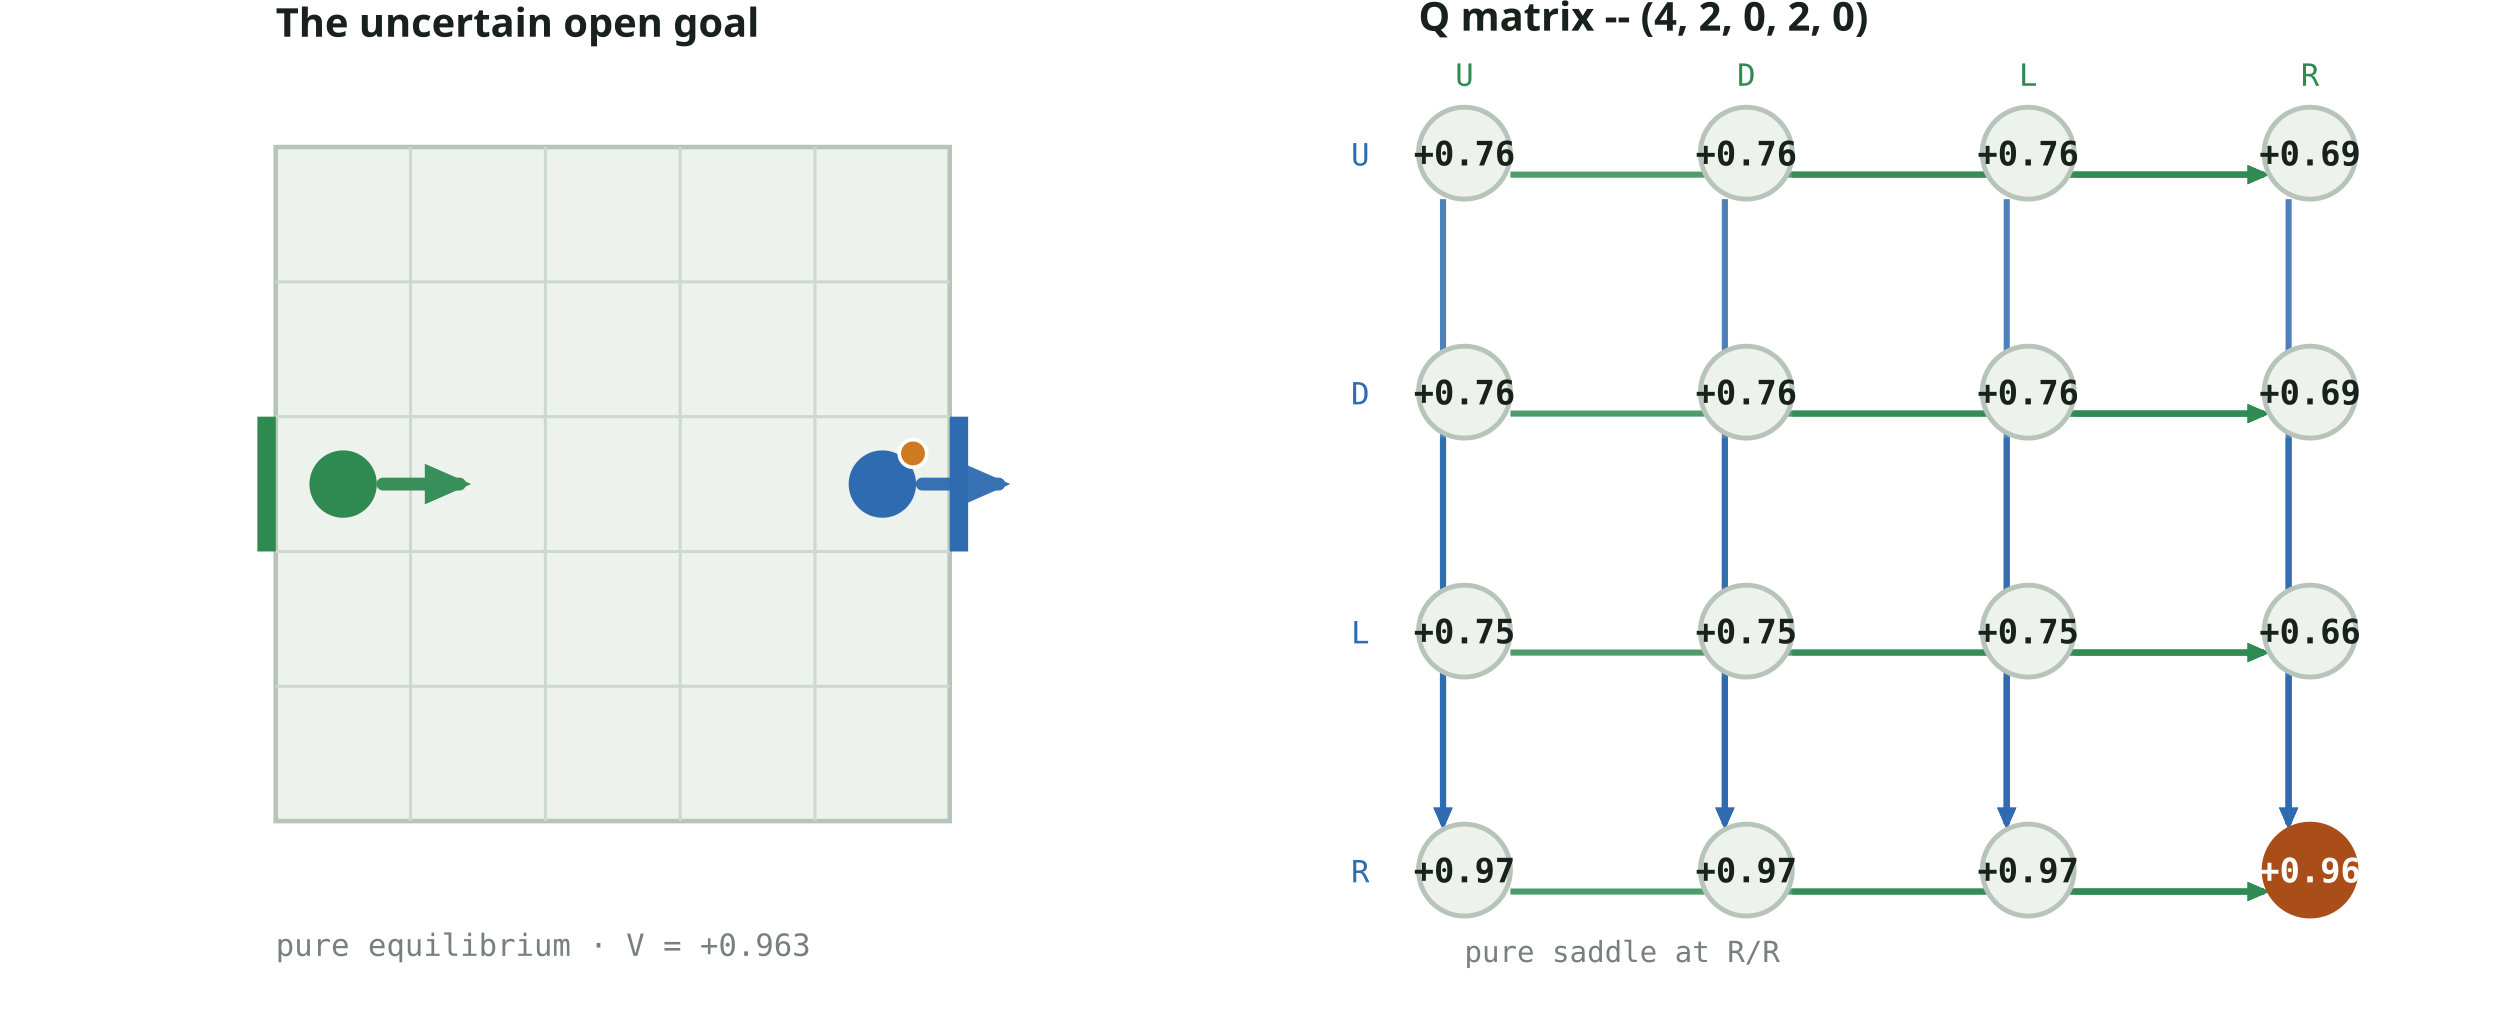
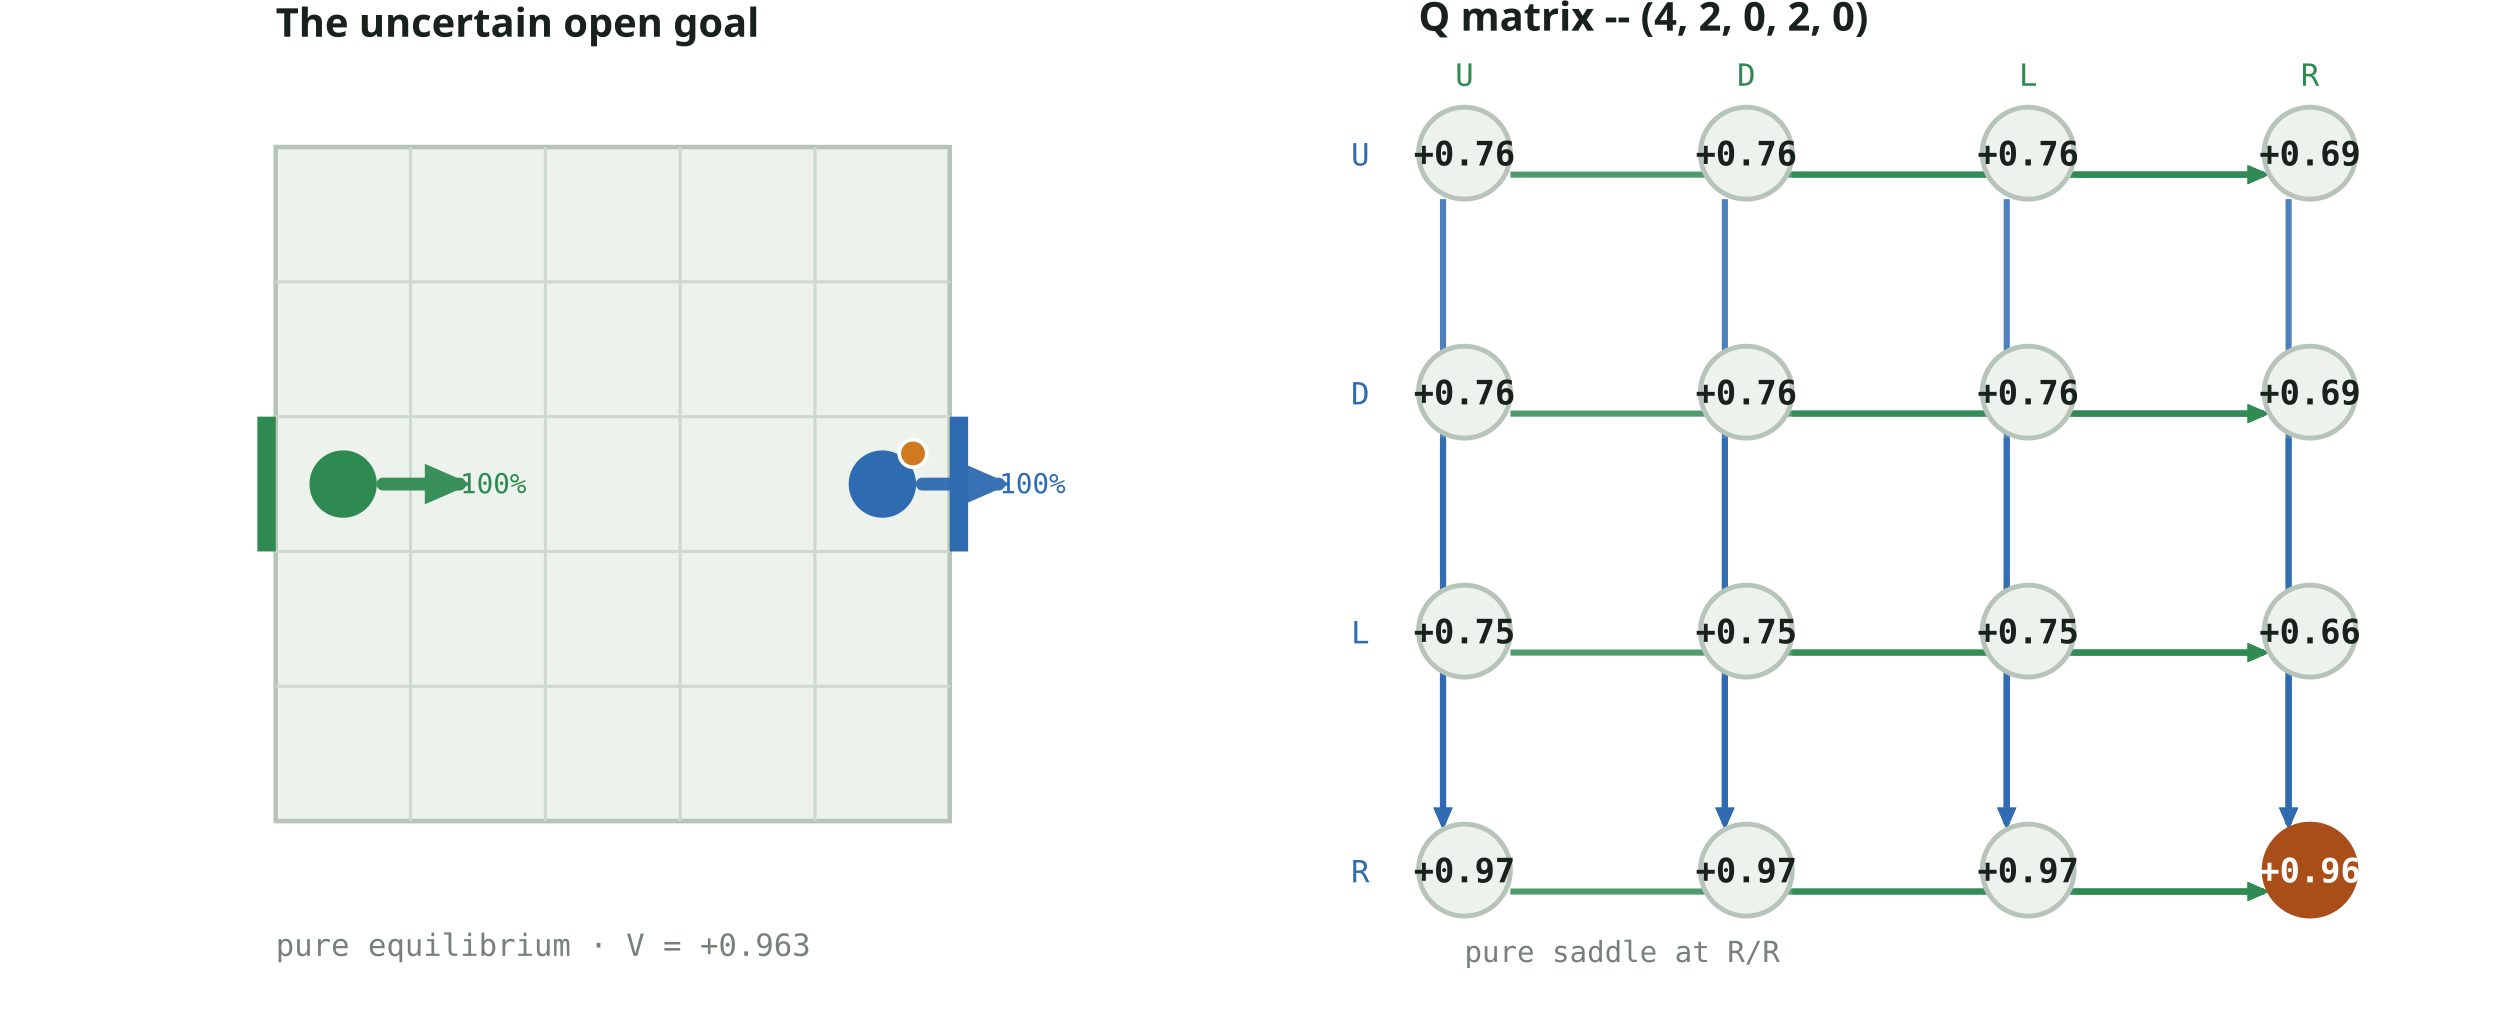
<svg xmlns="http://www.w3.org/2000/svg" viewBox="0 0 816 334" role="img" aria-label="panel">
  <g transform="translate(60.0 18.0)">
    <clipPath id="pnl0">
      <rect x="-16.0" y="-16.0" width="312.0" height="330.0" />
    </clipPath>
    <g clip-path="url(#pnl0)">
      <defs>
        <marker id="ah-2f6bb0" viewBox="0 0 8 8" refX="6" refY="4" markerWidth="3.6" markerHeight="3.6" orient="auto">
          <path d="M0 0.5 L8 4 L0 7.5 z" fill="var(--p0, #2f6bb0)" />
        </marker>
        <marker id="ah-2f8a52" viewBox="0 0 8 8" refX="6" refY="4" markerWidth="3.6" markerHeight="3.6" orient="auto">
          <path d="M0 0.5 L8 4 L0 7.5 z" fill="var(--p1, #2f8a52)" />
        </marker>
      </defs>
      <rect x="30" y="30" width="220" height="220" fill="var(--tint, #eef2ec)" stroke="var(--rule-strong, #b7c4b9)" stroke-width="1.5" />
      <line x1="74" y1="30" x2="74" y2="250" stroke="var(--rule, #cdd8ce)" stroke-width="1" />
      <line x1="118" y1="30" x2="118" y2="250" stroke="var(--rule, #cdd8ce)" stroke-width="1" />
      <line x1="162" y1="30" x2="162" y2="250" stroke="var(--rule, #cdd8ce)" stroke-width="1" />
      <line x1="206" y1="30" x2="206" y2="250" stroke="var(--rule, #cdd8ce)" stroke-width="1" />
      <line x1="30" y1="74" x2="250" y2="74" stroke="var(--rule, #cdd8ce)" stroke-width="1" />
      <line x1="30" y1="118" x2="250" y2="118" stroke="var(--rule, #cdd8ce)" stroke-width="1" />
      <line x1="30" y1="162" x2="250" y2="162" stroke="var(--rule, #cdd8ce)" stroke-width="1" />
      <line x1="30" y1="206" x2="250" y2="206" stroke="var(--rule, #cdd8ce)" stroke-width="1" />
      <rect x="24" y="118" width="6" height="44" fill="var(--p1, #2f8a52)" />
      <rect x="250" y="118" width="6" height="44" fill="var(--p0, #2f6bb0)" />
      <circle cx="228.0" cy="140.0" r="11" fill="var(--p0, #2f6bb0)" />
      <circle cx="52.0" cy="140.0" r="11" fill="var(--p1, #2f8a52)" />
      <circle cx="238.0" cy="130.0" r="4.5" fill="var(--ball, #cf7a20)" stroke="var(--paper, #ffffff)" stroke-width="1.2" />
      <line x1="241.0" y1="140.0" x2="266.0" y2="140.0" stroke="var(--p0, #2f6bb0)" stroke-width="4.2" stroke-linecap="round" opacity="0.95" marker-end="url(#ah-2f6bb0)" />
+       <text x="277.0" y="143.0" text-anchor="middle" font-family="ui-monospace,monospace" font-size="9" fill="var(--p0, #2f6bb0)">100%</text>
      <line x1="65.0" y1="140.0" x2="90.0" y2="140.0" stroke="var(--p1, #2f8a52)" stroke-width="4.2" stroke-linecap="round" opacity="0.95" marker-end="url(#ah-2f8a52)" />
+       <text x="101.0" y="143.0" text-anchor="middle" font-family="ui-monospace,monospace" font-size="9" fill="var(--p1, #2f8a52)">100%</text>
      <text x="30" y="294" font-family="ui-monospace,monospace" font-size="10" fill="var(--ink-faint, #77817a)">pure equilibrium · V = +0.963</text>
      <text x="30" y="-6" font-family="Barlow Semi Condensed,sans-serif" font-weight="600" font-size="13" fill="var(--ink, #19211c)">The uncertain open goal</text>
    </g>
  </g>
  <g transform="translate(432.0 16.0)">
    <clipPath id="pnl1">
      <rect x="-16.0" y="-16.0" width="400.0" height="334.0" />
    </clipPath>
    <g clip-path="url(#pnl1)">
      <text x="31" y="-6" font-family="Barlow Semi Condensed,sans-serif" font-weight="600" font-size="13" fill="var(--ink, #19211c)">Q matrix -- (4, 2, 0, 2, 0)</text>
      <defs>
        <marker id="ah-2f6bb0" viewBox="0 0 8 8" refX="6" refY="4" markerWidth="3.6" markerHeight="3.6" orient="auto">
          <path d="M0 0.5 L8 4 L0 7.5 z" fill="var(--p0, #2f6bb0)" />
        </marker>
        <marker id="ah-2f8a52" viewBox="0 0 8 8" refX="6" refY="4" markerWidth="3.6" markerHeight="3.6" orient="auto">
          <path d="M0 0.5 L8 4 L0 7.5 z" fill="var(--p1, #2f8a52)" />
        </marker>
      </defs>
      <text x="46" y="12" text-anchor="middle" font-family="ui-monospace,monospace" font-size="10" fill="var(--p1, #2f8a52)">U</text>
      <text x="138" y="12" text-anchor="middle" font-family="ui-monospace,monospace" font-size="10" fill="var(--p1, #2f8a52)">D</text>
      <text x="230" y="12" text-anchor="middle" font-family="ui-monospace,monospace" font-size="10" fill="var(--p1, #2f8a52)">L</text>
      <text x="322" y="12" text-anchor="middle" font-family="ui-monospace,monospace" font-size="10" fill="var(--p1, #2f8a52)">R</text>
      <text x="12" y="38" text-anchor="middle" font-family="ui-monospace,monospace" font-size="10" fill="var(--p0, #2f6bb0)">U</text>
      <text x="12" y="116" text-anchor="middle" font-family="ui-monospace,monospace" font-size="10" fill="var(--p0, #2f6bb0)">D</text>
      <text x="12" y="194" text-anchor="middle" font-family="ui-monospace,monospace" font-size="10" fill="var(--p0, #2f6bb0)">L</text>
      <text x="12" y="272" text-anchor="middle" font-family="ui-monospace,monospace" font-size="10" fill="var(--p0, #2f6bb0)">R</text>
      <line x1="39.0" y1="49.0" x2="39.0" y2="253.0" stroke="var(--p0, #2f6bb0)" stroke-width="2" marker-end="url(#ah-2f6bb0)" opacity=".85" />
      <line x1="39.0" y1="127.0" x2="39.0" y2="253.0" stroke="var(--p0, #2f6bb0)" stroke-width="2" marker-end="url(#ah-2f6bb0)" opacity=".85" />
      <line x1="39.0" y1="205.0" x2="39.0" y2="253.0" stroke="var(--p0, #2f6bb0)" stroke-width="2" marker-end="url(#ah-2f6bb0)" opacity=".85" />
      <line x1="131.0" y1="49.0" x2="131.0" y2="253.0" stroke="var(--p0, #2f6bb0)" stroke-width="2" marker-end="url(#ah-2f6bb0)" opacity=".85" />
      <line x1="131.0" y1="127.0" x2="131.0" y2="253.0" stroke="var(--p0, #2f6bb0)" stroke-width="2" marker-end="url(#ah-2f6bb0)" opacity=".85" />
      <line x1="131.0" y1="205.0" x2="131.0" y2="253.0" stroke="var(--p0, #2f6bb0)" stroke-width="2" marker-end="url(#ah-2f6bb0)" opacity=".85" />
      <line x1="223.0" y1="49.0" x2="223.0" y2="253.0" stroke="var(--p0, #2f6bb0)" stroke-width="2" marker-end="url(#ah-2f6bb0)" opacity=".85" />
      <line x1="223.0" y1="127.0" x2="223.0" y2="253.0" stroke="var(--p0, #2f6bb0)" stroke-width="2" marker-end="url(#ah-2f6bb0)" opacity=".85" />
      <line x1="223.0" y1="205.0" x2="223.0" y2="253.0" stroke="var(--p0, #2f6bb0)" stroke-width="2" marker-end="url(#ah-2f6bb0)" opacity=".85" />
      <line x1="315.0" y1="49.0" x2="315.0" y2="253.0" stroke="var(--p0, #2f6bb0)" stroke-width="2" marker-end="url(#ah-2f6bb0)" opacity=".85" />
      <line x1="315.0" y1="127.0" x2="315.0" y2="253.0" stroke="var(--p0, #2f6bb0)" stroke-width="2" marker-end="url(#ah-2f6bb0)" opacity=".85" />
      <line x1="315.0" y1="205.0" x2="315.0" y2="253.0" stroke="var(--p0, #2f6bb0)" stroke-width="2" marker-end="url(#ah-2f6bb0)" opacity=".85" />
      <line x1="61.0" y1="41.0" x2="307.0" y2="41.0" stroke="var(--p1, #2f8a52)" stroke-width="2" marker-end="url(#ah-2f8a52)" opacity=".85" />
      <line x1="153.0" y1="41.0" x2="307.0" y2="41.0" stroke="var(--p1, #2f8a52)" stroke-width="2" marker-end="url(#ah-2f8a52)" opacity=".85" />
      <line x1="245.0" y1="41.0" x2="307.0" y2="41.0" stroke="var(--p1, #2f8a52)" stroke-width="2" marker-end="url(#ah-2f8a52)" opacity=".85" />
      <line x1="61.0" y1="119.0" x2="307.0" y2="119.0" stroke="var(--p1, #2f8a52)" stroke-width="2" marker-end="url(#ah-2f8a52)" opacity=".85" />
      <line x1="153.0" y1="119.0" x2="307.0" y2="119.0" stroke="var(--p1, #2f8a52)" stroke-width="2" marker-end="url(#ah-2f8a52)" opacity=".85" />
      <line x1="245.0" y1="119.0" x2="307.0" y2="119.0" stroke="var(--p1, #2f8a52)" stroke-width="2" marker-end="url(#ah-2f8a52)" opacity=".85" />
      <line x1="61.0" y1="197.0" x2="307.0" y2="197.0" stroke="var(--p1, #2f8a52)" stroke-width="2" marker-end="url(#ah-2f8a52)" opacity=".85" />
      <line x1="153.0" y1="197.0" x2="307.0" y2="197.0" stroke="var(--p1, #2f8a52)" stroke-width="2" marker-end="url(#ah-2f8a52)" opacity=".85" />
      <line x1="245.0" y1="197.0" x2="307.0" y2="197.0" stroke="var(--p1, #2f8a52)" stroke-width="2" marker-end="url(#ah-2f8a52)" opacity=".85" />
      <line x1="61.0" y1="275.0" x2="307.0" y2="275.0" stroke="var(--p1, #2f8a52)" stroke-width="2" marker-end="url(#ah-2f8a52)" opacity=".85" />
      <line x1="153.0" y1="275.0" x2="307.0" y2="275.0" stroke="var(--p1, #2f8a52)" stroke-width="2" marker-end="url(#ah-2f8a52)" opacity=".85" />
      <line x1="245.0" y1="275.0" x2="307.0" y2="275.0" stroke="var(--p1, #2f8a52)" stroke-width="2" marker-end="url(#ah-2f8a52)" opacity=".85" />
      <circle cx="46.0" cy="34.0" r="15" fill="var(--tint, #eef2ec)" stroke="var(--rule-strong, #b7c4b9)" stroke-width="1.6" />
      <text x="46.0" y="38.0" text-anchor="middle" font-family="ui-monospace,monospace" font-weight="600" font-size="11" fill="var(--ink, #19211c)">+0.76</text>
      <circle cx="138.0" cy="34.0" r="15" fill="var(--tint, #eef2ec)" stroke="var(--rule-strong, #b7c4b9)" stroke-width="1.6" />
      <text x="138.0" y="38.0" text-anchor="middle" font-family="ui-monospace,monospace" font-weight="600" font-size="11" fill="var(--ink, #19211c)">+0.76</text>
      <circle cx="230.0" cy="34.0" r="15" fill="var(--tint, #eef2ec)" stroke="var(--rule-strong, #b7c4b9)" stroke-width="1.6" />
      <text x="230.0" y="38.0" text-anchor="middle" font-family="ui-monospace,monospace" font-weight="600" font-size="11" fill="var(--ink, #19211c)">+0.76</text>
      <circle cx="322.0" cy="34.0" r="15" fill="var(--tint, #eef2ec)" stroke="var(--rule-strong, #b7c4b9)" stroke-width="1.6" />
      <text x="322.0" y="38.0" text-anchor="middle" font-family="ui-monospace,monospace" font-weight="600" font-size="11" fill="var(--ink, #19211c)">+0.69</text>
      <circle cx="46.0" cy="112.0" r="15" fill="var(--tint, #eef2ec)" stroke="var(--rule-strong, #b7c4b9)" stroke-width="1.6" />
      <text x="46.0" y="116.0" text-anchor="middle" font-family="ui-monospace,monospace" font-weight="600" font-size="11" fill="var(--ink, #19211c)">+0.76</text>
      <circle cx="138.0" cy="112.0" r="15" fill="var(--tint, #eef2ec)" stroke="var(--rule-strong, #b7c4b9)" stroke-width="1.6" />
      <text x="138.0" y="116.0" text-anchor="middle" font-family="ui-monospace,monospace" font-weight="600" font-size="11" fill="var(--ink, #19211c)">+0.76</text>
      <circle cx="230.0" cy="112.0" r="15" fill="var(--tint, #eef2ec)" stroke="var(--rule-strong, #b7c4b9)" stroke-width="1.6" />
      <text x="230.0" y="116.0" text-anchor="middle" font-family="ui-monospace,monospace" font-weight="600" font-size="11" fill="var(--ink, #19211c)">+0.76</text>
      <circle cx="322.0" cy="112.0" r="15" fill="var(--tint, #eef2ec)" stroke="var(--rule-strong, #b7c4b9)" stroke-width="1.6" />
      <text x="322.0" y="116.0" text-anchor="middle" font-family="ui-monospace,monospace" font-weight="600" font-size="11" fill="var(--ink, #19211c)">+0.69</text>
      <circle cx="46.0" cy="190.0" r="15" fill="var(--tint, #eef2ec)" stroke="var(--rule-strong, #b7c4b9)" stroke-width="1.6" />
      <text x="46.0" y="194.0" text-anchor="middle" font-family="ui-monospace,monospace" font-weight="600" font-size="11" fill="var(--ink, #19211c)">+0.75</text>
      <circle cx="138.0" cy="190.0" r="15" fill="var(--tint, #eef2ec)" stroke="var(--rule-strong, #b7c4b9)" stroke-width="1.6" />
      <text x="138.0" y="194.0" text-anchor="middle" font-family="ui-monospace,monospace" font-weight="600" font-size="11" fill="var(--ink, #19211c)">+0.75</text>
      <circle cx="230.0" cy="190.0" r="15" fill="var(--tint, #eef2ec)" stroke="var(--rule-strong, #b7c4b9)" stroke-width="1.6" />
      <text x="230.0" y="194.0" text-anchor="middle" font-family="ui-monospace,monospace" font-weight="600" font-size="11" fill="var(--ink, #19211c)">+0.75</text>
      <circle cx="322.0" cy="190.0" r="15" fill="var(--tint, #eef2ec)" stroke="var(--rule-strong, #b7c4b9)" stroke-width="1.6" />
      <text x="322.0" y="194.0" text-anchor="middle" font-family="ui-monospace,monospace" font-weight="600" font-size="11" fill="var(--ink, #19211c)">+0.66</text>
      <circle cx="46.0" cy="268.0" r="15" fill="var(--tint, #eef2ec)" stroke="var(--rule-strong, #b7c4b9)" stroke-width="1.6" />
      <text x="46.0" y="272.0" text-anchor="middle" font-family="ui-monospace,monospace" font-weight="600" font-size="11" fill="var(--ink, #19211c)">+0.97</text>
      <circle cx="138.0" cy="268.0" r="15" fill="var(--tint, #eef2ec)" stroke="var(--rule-strong, #b7c4b9)" stroke-width="1.6" />
      <text x="138.0" y="272.0" text-anchor="middle" font-family="ui-monospace,monospace" font-weight="600" font-size="11" fill="var(--ink, #19211c)">+0.97</text>
      <circle cx="230.0" cy="268.0" r="15" fill="var(--tint, #eef2ec)" stroke="var(--rule-strong, #b7c4b9)" stroke-width="1.6" />
      <text x="230.0" y="272.0" text-anchor="middle" font-family="ui-monospace,monospace" font-weight="600" font-size="11" fill="var(--ink, #19211c)">+0.97</text>
      <circle cx="322.0" cy="268.0" r="15" fill="#a94e18" stroke="#a94e18" stroke-width="1.6" />
      <text x="322.0" y="272.0" text-anchor="middle" font-family="ui-monospace,monospace" font-weight="600" font-size="11" fill="var(--paper, #ffffff)">+0.96</text>
      <text x="46" y="298" font-family="ui-monospace,monospace" font-size="9.5" fill="var(--ink-faint, #77817a)">pure saddle at R/R</text>
    </g>
  </g>
</svg>
